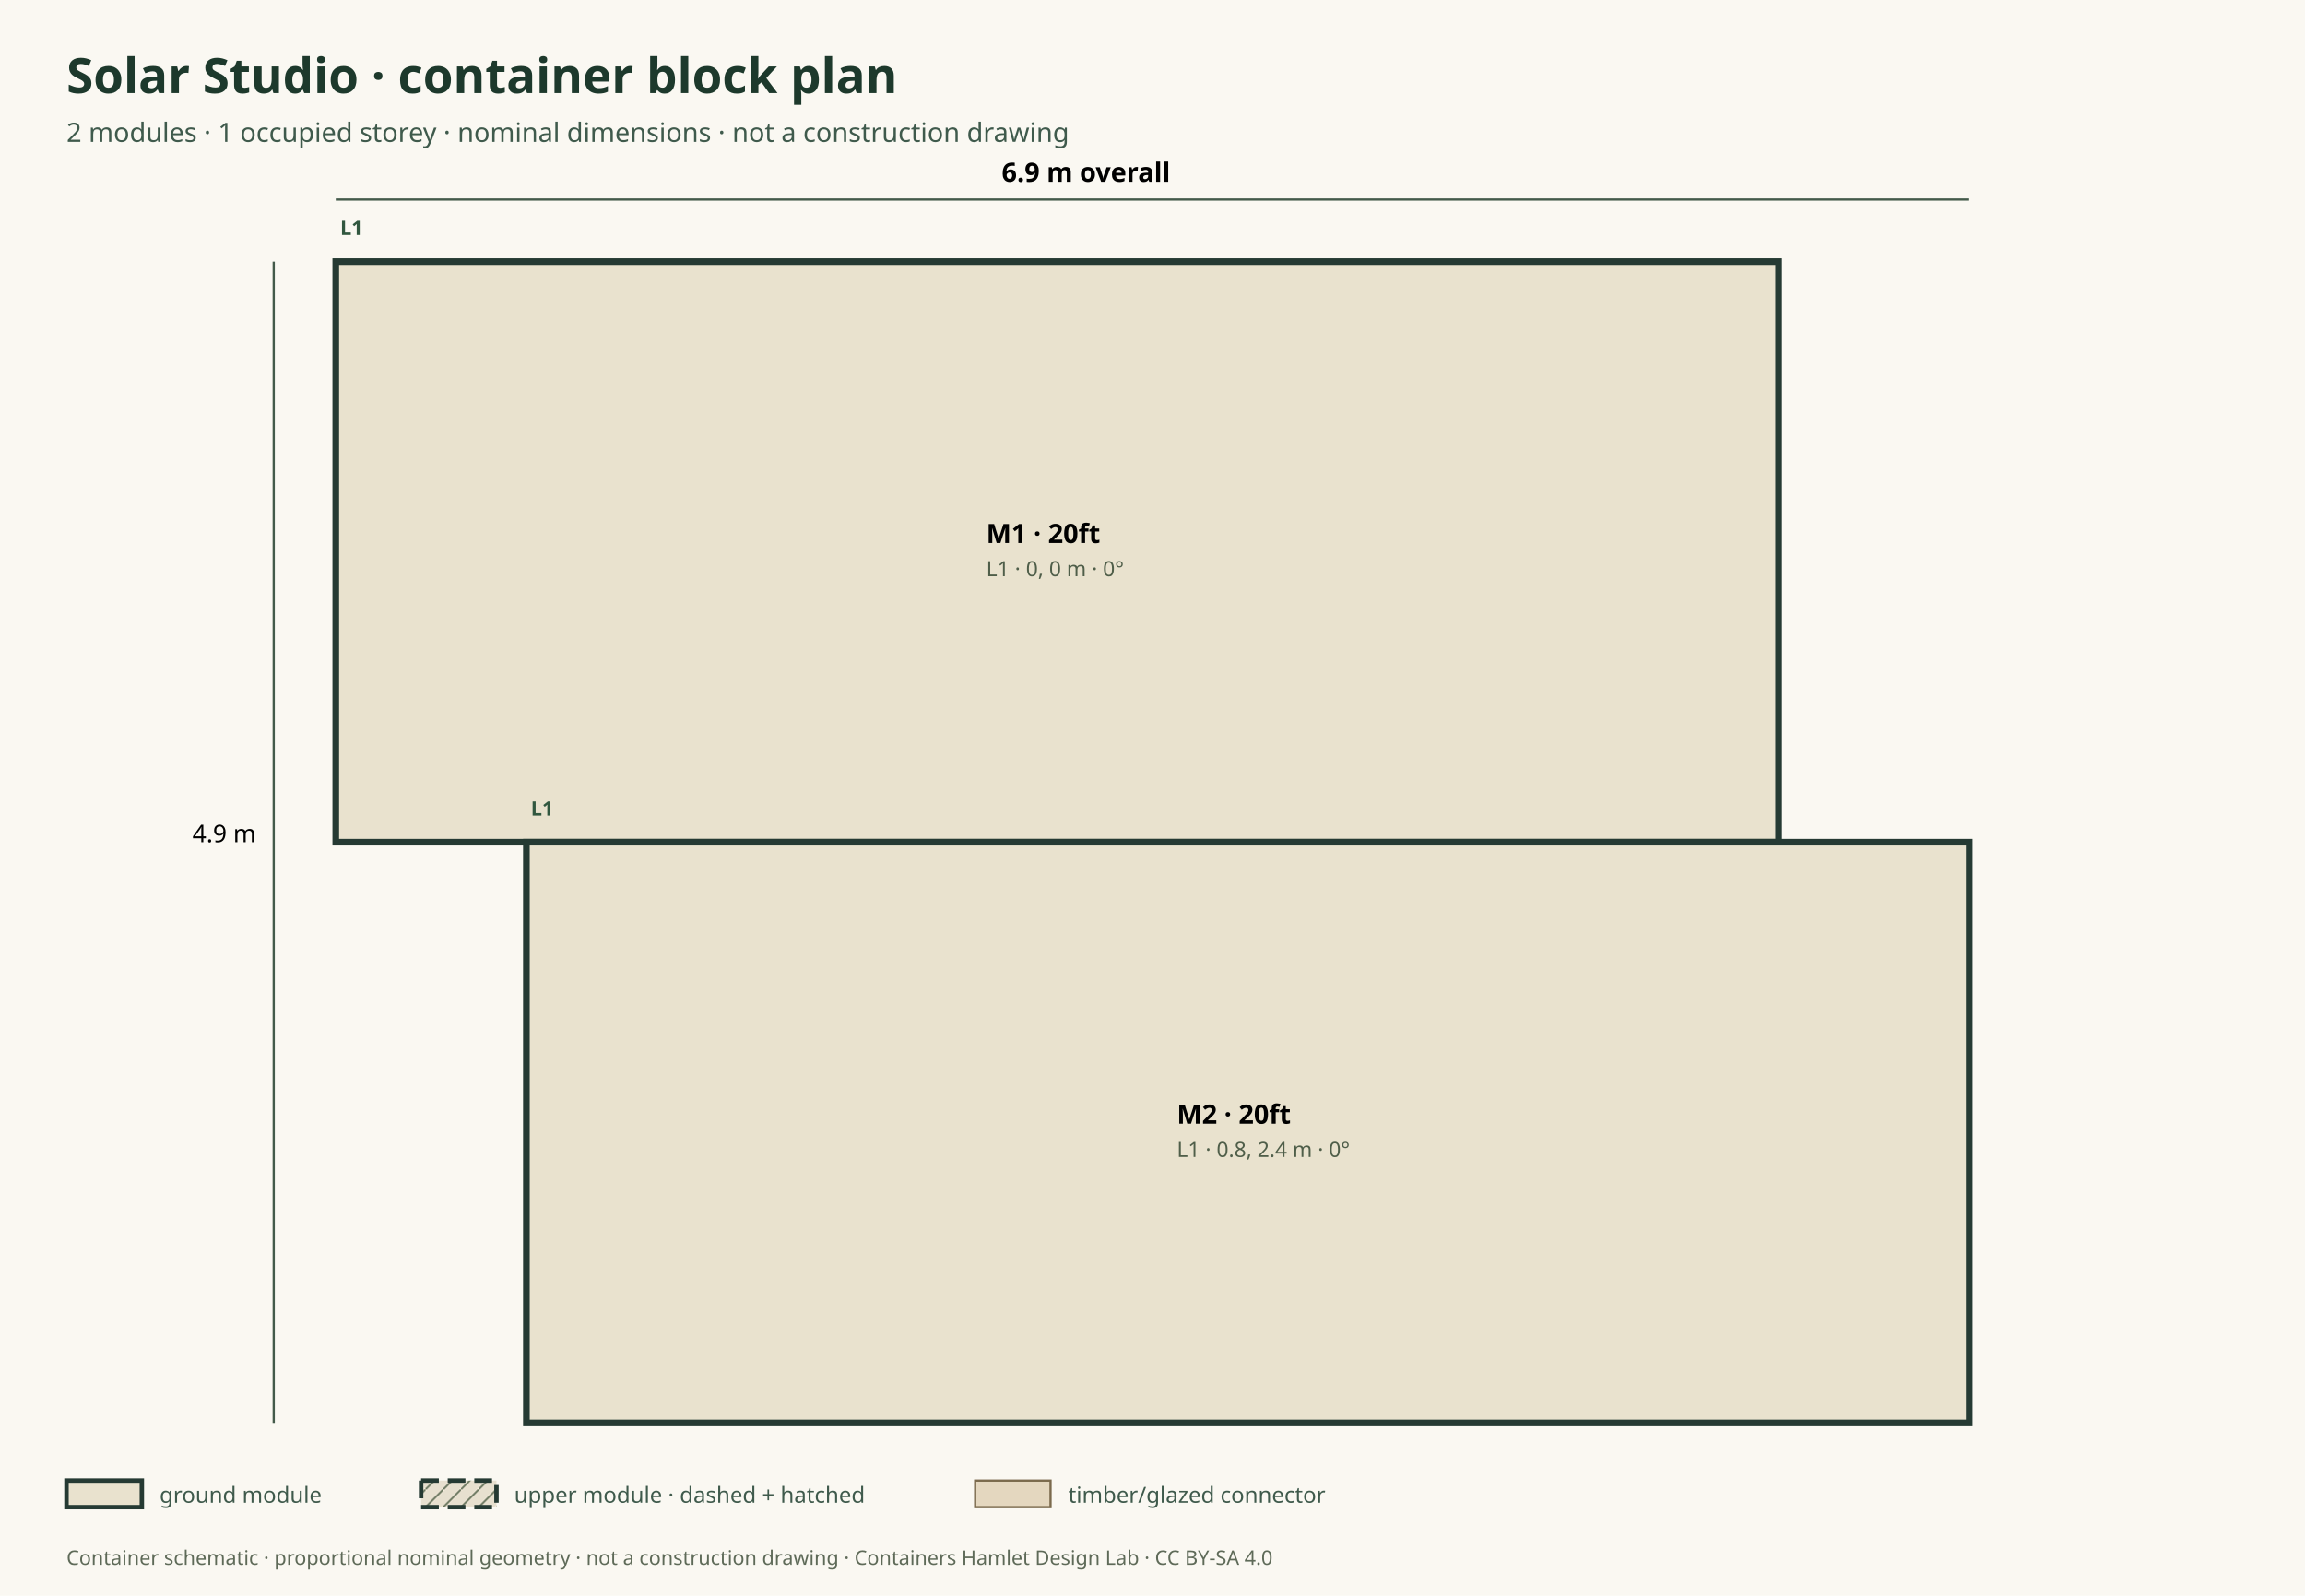
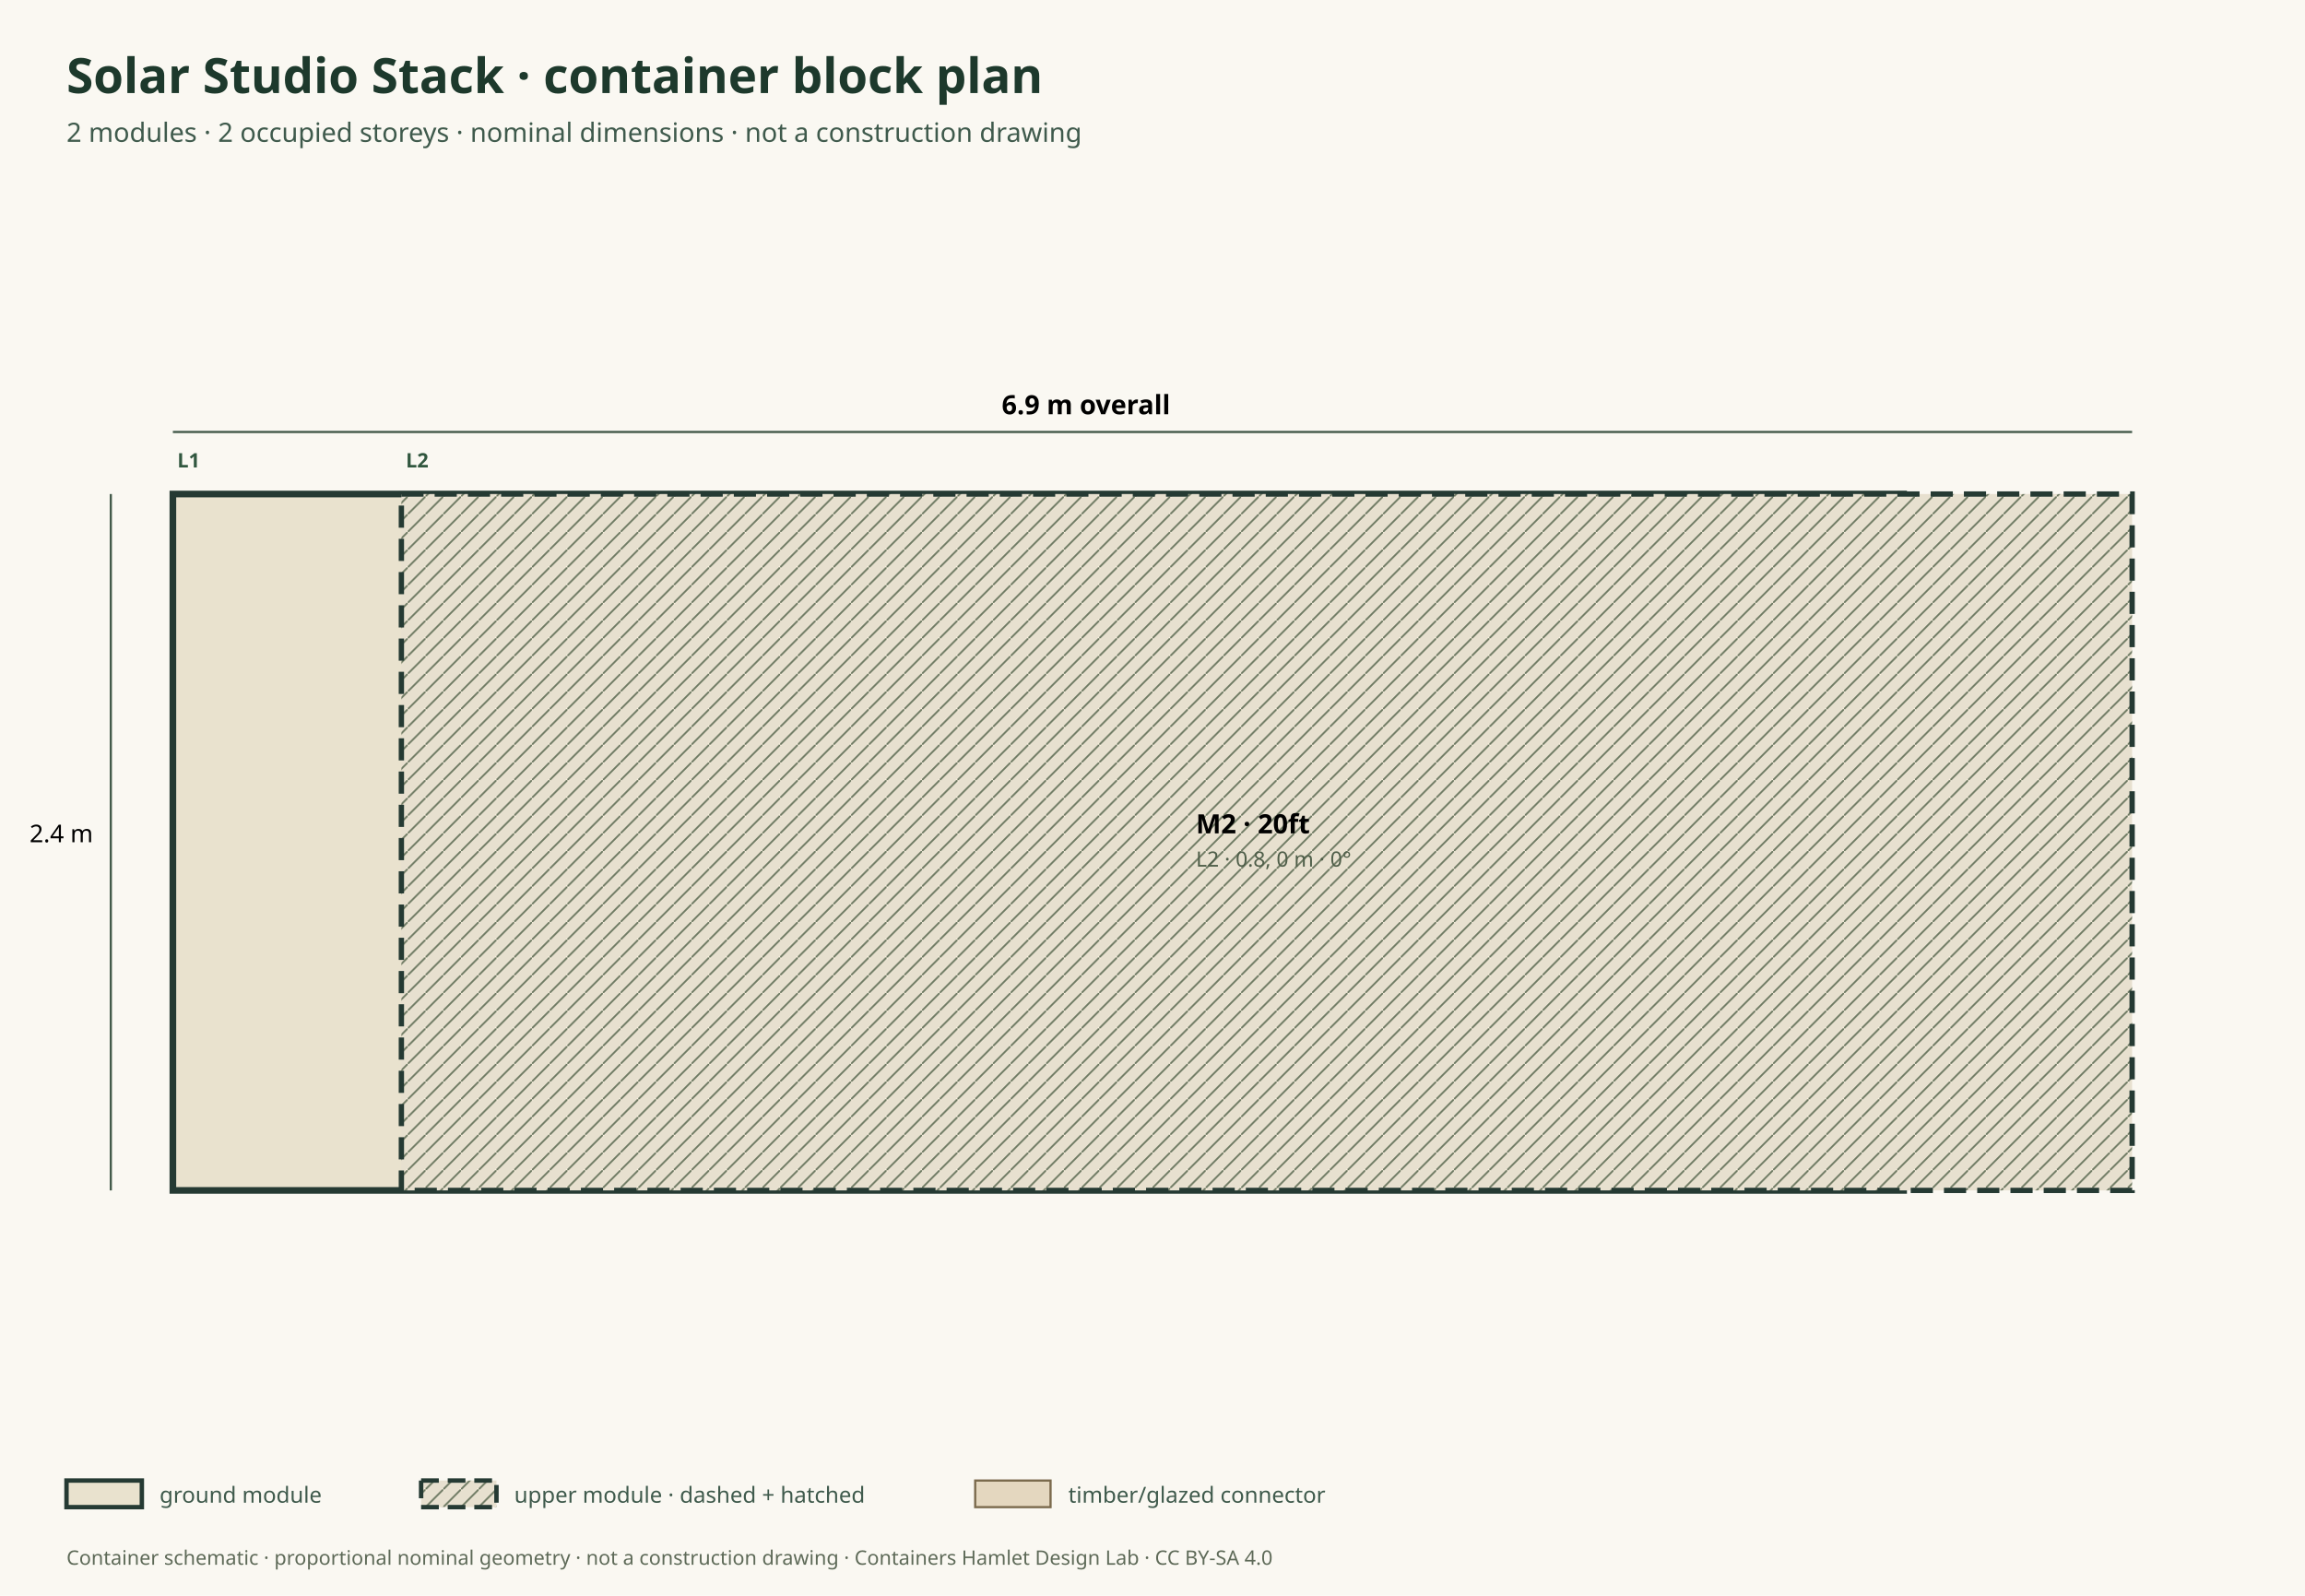
<svg xmlns="http://www.w3.org/2000/svg" viewBox="0 0 1040 720" role="img" aria-labelledby="concept-hamlet-solar-studio-stack-container-layout-t concept-hamlet-solar-studio-stack-container-layout-d" data-schematic="plan">
  <defs>
    <pattern id="concept-hamlet-solar-studio-stack-container-layout-hatch" width="8" height="8" patternUnits="userSpaceOnUse">
      <rect width="8" height="8" fill="#e7e0cf" />
      <path d="M0 8L8 0" stroke="#6f7b63" stroke-width="0.8" />
    </pattern>
  </defs>
  <rect width="1040" height="720" fill="#faf8f2" />
-   <text x="30" y="42" font-family="system-ui, sans-serif" font-size="22" font-weight="800" fill="#1d392c">Solar Studio · container block plan</text>
-   <text x="30" y="64" font-family="system-ui, sans-serif" font-size="12" fill="#3f5a4c">2 modules · 1 occupied storey · nominal dimensions · not a construction drawing</text>
-   <path d="M151.5 118L802.5 118L802.5 380L151.5 380Z" fill="#e9e2ce" stroke="#253a33" stroke-width="3" />
-   <text x="445" y="245" font-family="system-ui, sans-serif" font-size="12" font-weight="800">M1 · 20ft</text>
-   <text x="445" y="260" font-family="system-ui, sans-serif" font-size="9.5" fill="#4f5e49">L1 · 0, 0 m · 0°</text>
-   <text x="153.5" y="106" font-family="system-ui, sans-serif" font-size="9" font-weight="700" fill="#31573f">L1</text>
-   <path d="M237.5 380L888.5 380L888.5 642L237.5 642Z" fill="#e9e2ce" stroke="#253a33" stroke-width="3" />
-   <text x="531" y="507" font-family="system-ui, sans-serif" font-size="12" font-weight="800">M2 · 20ft</text>
-   <text x="531" y="522" font-family="system-ui, sans-serif" font-size="9.5" fill="#4f5e49">L1 · 0.8, 2.4 m · 0°</text>
-   <text x="239.5" y="368" font-family="system-ui, sans-serif" font-size="9" font-weight="700" fill="#31573f">L1</text>
-   <line x1="151.5" y1="90" x2="888.5" y2="90" stroke="#435a4a" stroke-width="1" />
-   <text x="490" y="82" font-family="system-ui, sans-serif" font-size="12" text-anchor="middle" font-weight="700">6.9 m overall</text>
-   <line x1="123.5" y1="118" x2="123.5" y2="642" stroke="#435a4a" stroke-width="1" />
-   <text x="115.5" y="380" font-family="system-ui, sans-serif" font-size="11" text-anchor="end">4.9 m</text>
+   <text x="30" y="42" font-family="system-ui, sans-serif" font-size="22" font-weight="800" fill="#1d392c">Solar Studio Stack · container block plan</text>
+   <text x="30" y="64" font-family="system-ui, sans-serif" font-size="12" fill="#3f5a4c">2 modules · 2 occupied storeys · nominal dimensions · not a construction drawing</text>
+   <path d="M78 222.9L858.9 222.9L858.9 537.1L78 537.1Z" fill="#e9e2ce" stroke="#253a33" stroke-width="3" />
+   <text x="436.4" y="376" font-family="system-ui, sans-serif" font-size="12" font-weight="800">M1 · 20ft</text>
+   <text x="436.4" y="391" font-family="system-ui, sans-serif" font-size="9.5" fill="#4f5e49">L1 · 0, 0 m · 0°</text>
+   <text x="80" y="210.9" font-family="system-ui, sans-serif" font-size="9" font-weight="700" fill="#31573f">L1</text>
+   <path d="M181.1 222.9L962 222.9L962 537.1L181.1 537.1Z" fill="url(#concept-hamlet-solar-studio-stack-container-layout-hatch)" stroke="#253a33" stroke-width="2.4" stroke-dasharray="10 5" />
+   <text x="539.6" y="376" font-family="system-ui, sans-serif" font-size="12" font-weight="800">M2 · 20ft</text>
+   <text x="539.6" y="391" font-family="system-ui, sans-serif" font-size="9.5" fill="#4f5e49">L2 · 0.8, 0 m · 0°</text>
+   <text x="183.1" y="210.9" font-family="system-ui, sans-serif" font-size="9" font-weight="700" fill="#31573f">L2</text>
+   <line x1="78" y1="194.9" x2="962" y2="194.9" stroke="#435a4a" stroke-width="1" />
+   <text x="490" y="186.9" font-family="system-ui, sans-serif" font-size="12" text-anchor="middle" font-weight="700">6.9 m overall</text>
+   <line x1="50" y1="222.9" x2="50" y2="537.1" stroke="#435a4a" stroke-width="1" />
+   <text x="42" y="380" font-family="system-ui, sans-serif" font-size="11" text-anchor="end">2.4 m</text>
  <g font-family="system-ui, sans-serif" font-size="10" fill="#3f5a4c">
    <rect x="30" y="668" width="34" height="12" fill="#e9e2ce" stroke="#253a33" stroke-width="2" />
    <text x="72" y="678">ground module</text>
    <rect x="190" y="668" width="34" height="12" fill="url(#concept-hamlet-solar-studio-stack-container-layout-hatch)" stroke="#253a33" stroke-width="2" stroke-dasharray="8 4" />
    <text x="232" y="678">upper module · dashed + hatched</text>
    <rect x="440" y="668" width="34" height="12" fill="#e4d7bf" stroke="#7b6a4d" />
    <text x="482" y="678">timber/glazed connector</text>
  </g>
  <text x="30" y="706" font-family="system-ui, sans-serif" font-size="9" fill="#5e6a58">Container schematic · proportional nominal geometry · not a construction drawing · Containers Hamlet Design Lab · CC BY-SA 4.0</text>
</svg>
